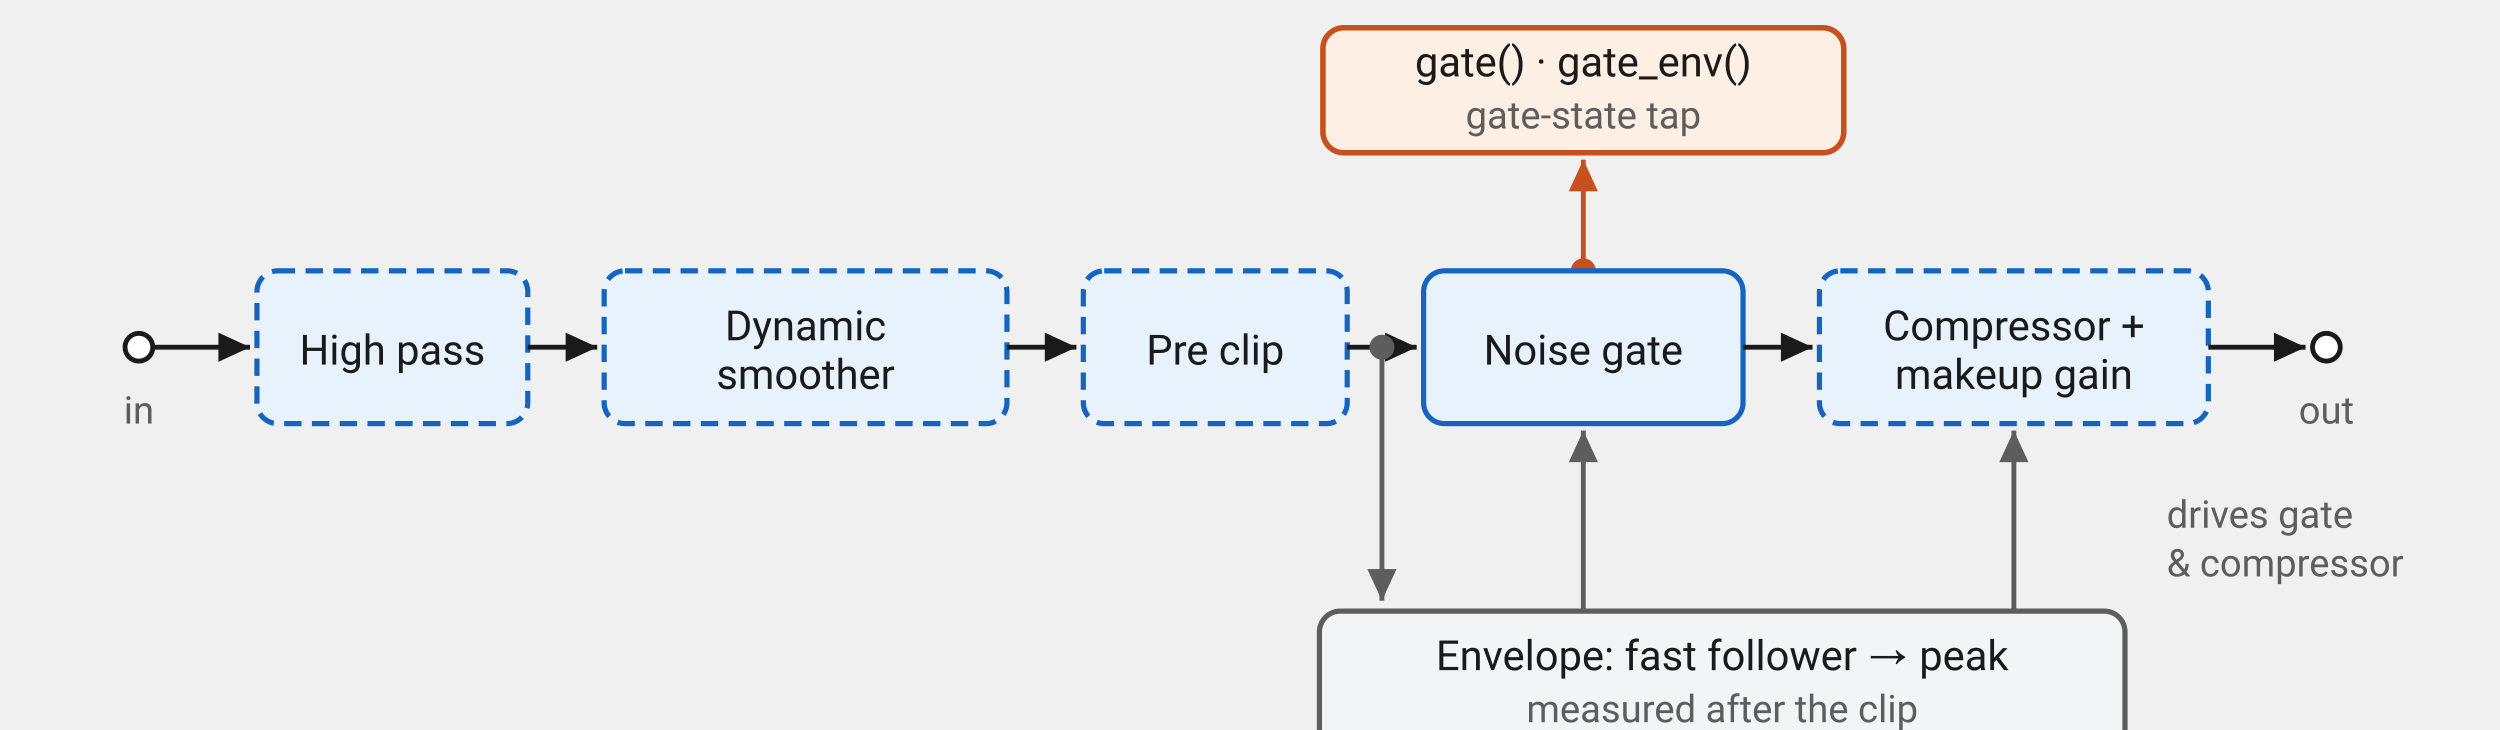
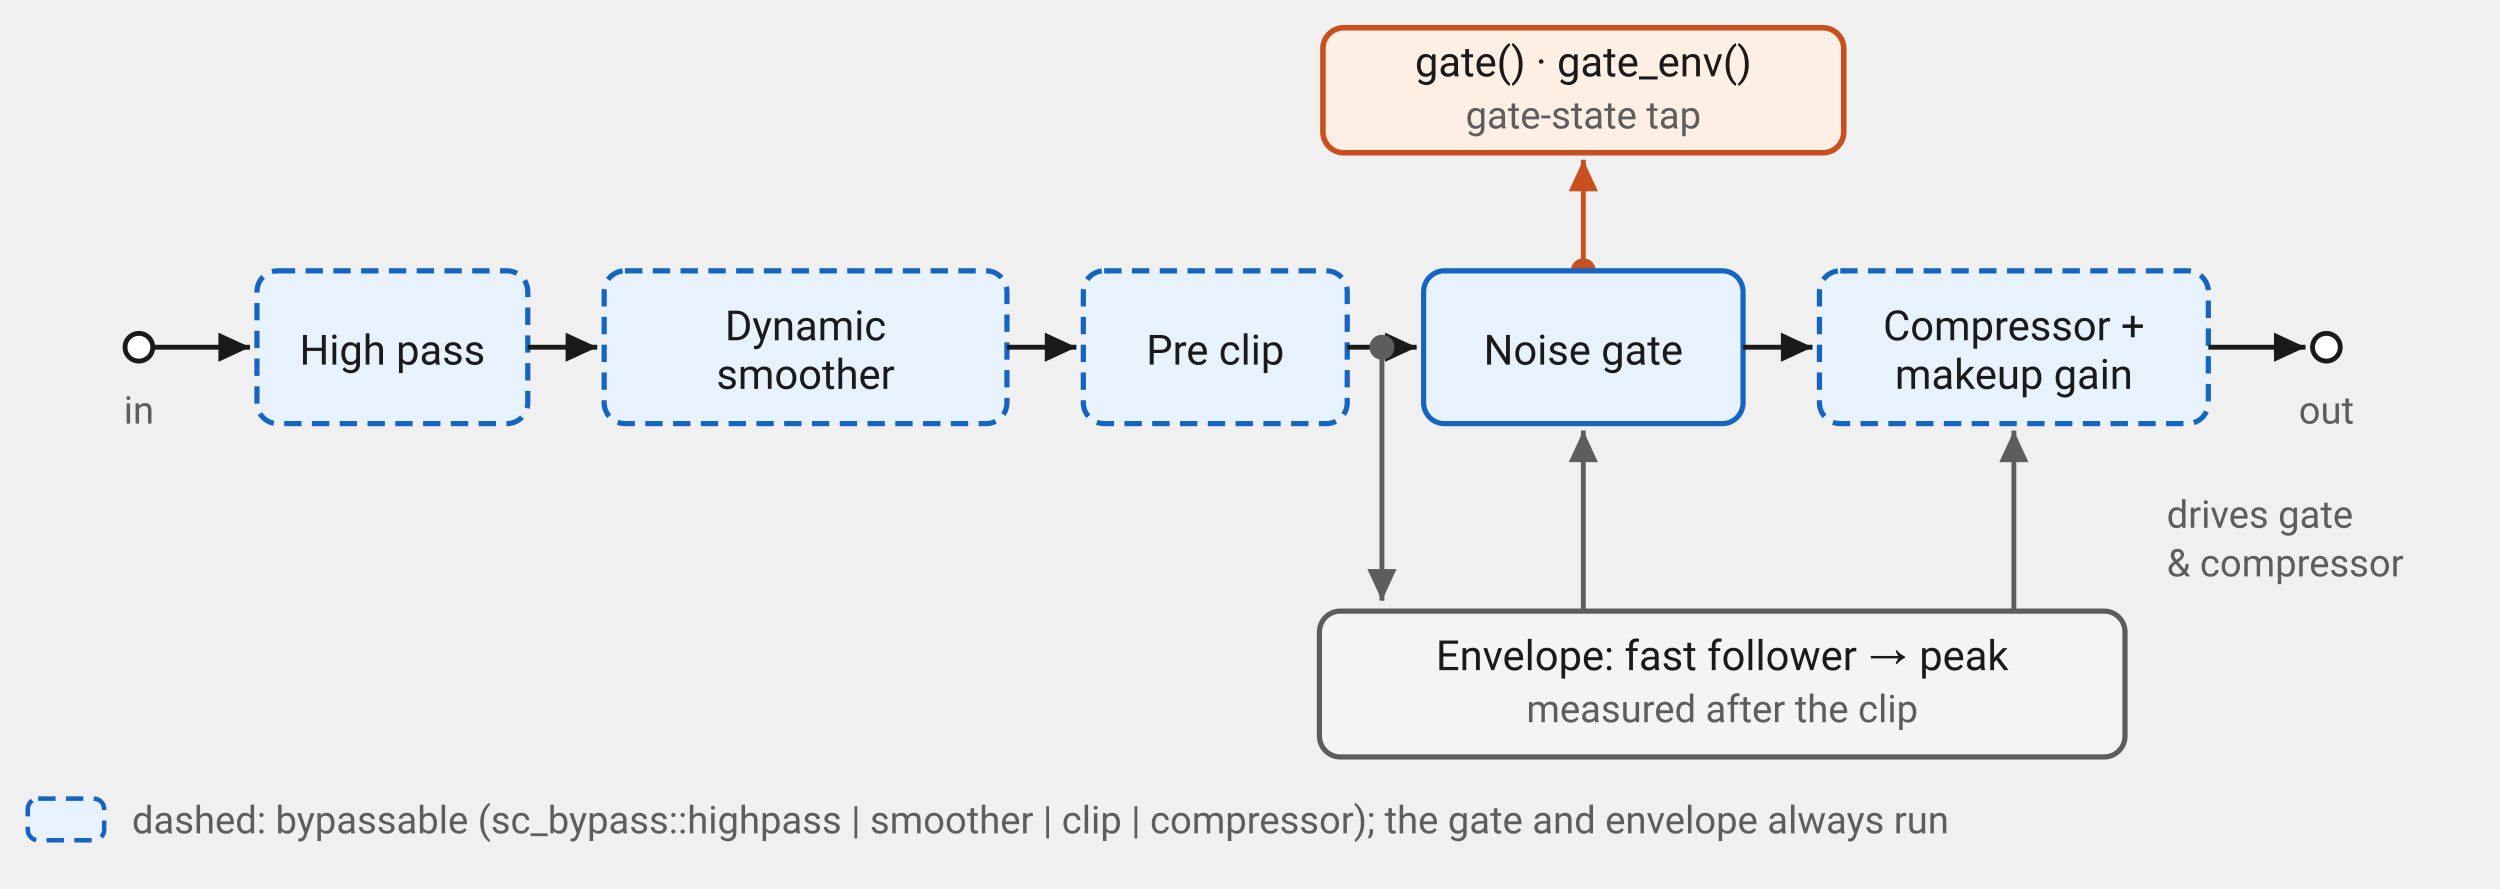
- <svg xmlns="http://www.w3.org/2000/svg" width="720" height="210" viewBox="0 0 720 210" font-family="-apple-system, BlinkMacSystemFont, &quot;Segoe UI&quot;, Roboto, Helvetica, Arial, sans-serif" font-size="12">
+ <svg xmlns="http://www.w3.org/2000/svg" width="720" height="256" viewBox="0 0 720 256" font-family="-apple-system, BlinkMacSystemFont, &quot;Segoe UI&quot;, Roboto, Helvetica, Arial, sans-serif" font-size="12">
  <defs>
    <marker id="a-blk" markerWidth="9" markerHeight="9" refX="6.5" refY="3" orient="auto">
      <path d="M0,0 L6.5,3 L0,6 Z" fill="#1a1a1a" />
    </marker>
    <marker id="a-gry" markerWidth="9" markerHeight="9" refX="6.5" refY="3" orient="auto">
      <path d="M0,0 L6.5,3 L0,6 Z" fill="#5d5d5d" />
    </marker>
    <marker id="a-org" markerWidth="9" markerHeight="9" refX="6.5" refY="3" orient="auto">
      <path d="M0,0 L6.5,3 L0,6 Z" fill="#c8501e" />
    </marker>
  </defs>
  <rect x="381" y="8" width="150" height="36" rx="6" fill="#fdefe4" stroke="#c8501e" stroke-width="1.6" />
  <text x="456" y="22" text-anchor="middle" fill="#1a1a1a">gate() · gate_env()</text>
  <text x="456" y="37" text-anchor="middle" fill="#5d5d5d" font-size="11">gate-state tap</text>
  <circle cx="456" cy="78" r="3.6" fill="#c8501e" />
  <line x1="456" y1="76" x2="456" y2="46" stroke="#c8501e" stroke-width="1.4" marker-end="url(#a-org)" />
  <g fill="#e8f2fd" stroke="#1565c0" stroke-width="1.5">
    <rect x="410" y="78" width="92" height="44" rx="6" />
  </g>
  <circle cx="40" cy="100" r="4" fill="#ffffff" stroke="#1a1a1a" stroke-width="1.4" />
  <circle cx="670" cy="100" r="4" fill="#ffffff" stroke="#1a1a1a" stroke-width="1.4" />
  <text x="40" y="122" text-anchor="middle" fill="#5d5d5d" font-size="11">in</text>
  <text x="670" y="122" text-anchor="middle" fill="#5d5d5d" font-size="11">out</text>
  <g fill="#e8f2fd" stroke="#1565c0" stroke-width="1.5" stroke-dasharray="5 3">
    <rect x="74" y="78" width="78" height="44" rx="6" />
    <rect x="174" y="78" width="116" height="44" rx="6" />
    <rect x="312" y="78" width="76" height="44" rx="6" />
    <rect x="524" y="78" width="112" height="44" rx="6" />
  </g>
  <g fill="#1a1a1a" text-anchor="middle">
    <text x="113" y="105">High pass</text>
    <text x="232" y="98">Dynamic</text>
    <text x="232" y="112">smoother</text>
    <text x="350" y="105">Pre clip</text>
    <text x="456" y="105">Noise gate</text>
    <text x="580" y="98">Compressor +</text>
    <text x="580" y="112">makeup gain</text>
  </g>
  <g stroke="#1a1a1a" stroke-width="1.4" fill="none" marker-end="url(#a-blk)">
    <line x1="44" y1="100" x2="72" y2="100" />
    <line x1="152" y1="100" x2="172" y2="100" />
    <line x1="290" y1="100" x2="310" y2="100" />
    <line x1="388" y1="100" x2="408" y2="100" />
    <line x1="502" y1="100" x2="522" y2="100" />
    <line x1="636" y1="100" x2="664" y2="100" />
  </g>
  <circle cx="398" cy="100" r="3.6" fill="#5d5d5d" />
  <line x1="398" y1="102" x2="398" y2="173" stroke="#5d5d5d" stroke-width="1.4" marker-end="url(#a-gry)" />
  <rect x="380" y="176" width="232" height="42" rx="6" fill="#f2f4f6" stroke="#5d5d5d" stroke-width="1.5" />
  <text x="496" y="193" text-anchor="middle" fill="#1a1a1a">Envelope: fast follower → peak</text>
  <text x="496" y="208" text-anchor="middle" fill="#5d5d5d" font-size="11">measured after the clip</text>
  <line x1="456" y1="176" x2="456" y2="124" stroke="#5d5d5d" stroke-width="1.4" marker-end="url(#a-gry)" />
  <line x1="580" y1="176" x2="580" y2="124" stroke="#5d5d5d" stroke-width="1.4" marker-end="url(#a-gry)" />
  <text x="624" y="152" fill="#5d5d5d" font-size="11">drives gate</text>
  <text x="624" y="166" fill="#5d5d5d" font-size="11">&amp; compressor</text>
  <rect x="8" y="230" width="22" height="12" rx="3" fill="#e8f2fd" stroke="#1565c0" stroke-width="1.3" stroke-dasharray="5 3" />
  <text x="38" y="240" fill="#5d5d5d" font-size="11">dashed: bypassable (sc_bypass::highpass | smoother | clip | compressor); the gate and envelope always run</text>
</svg>
